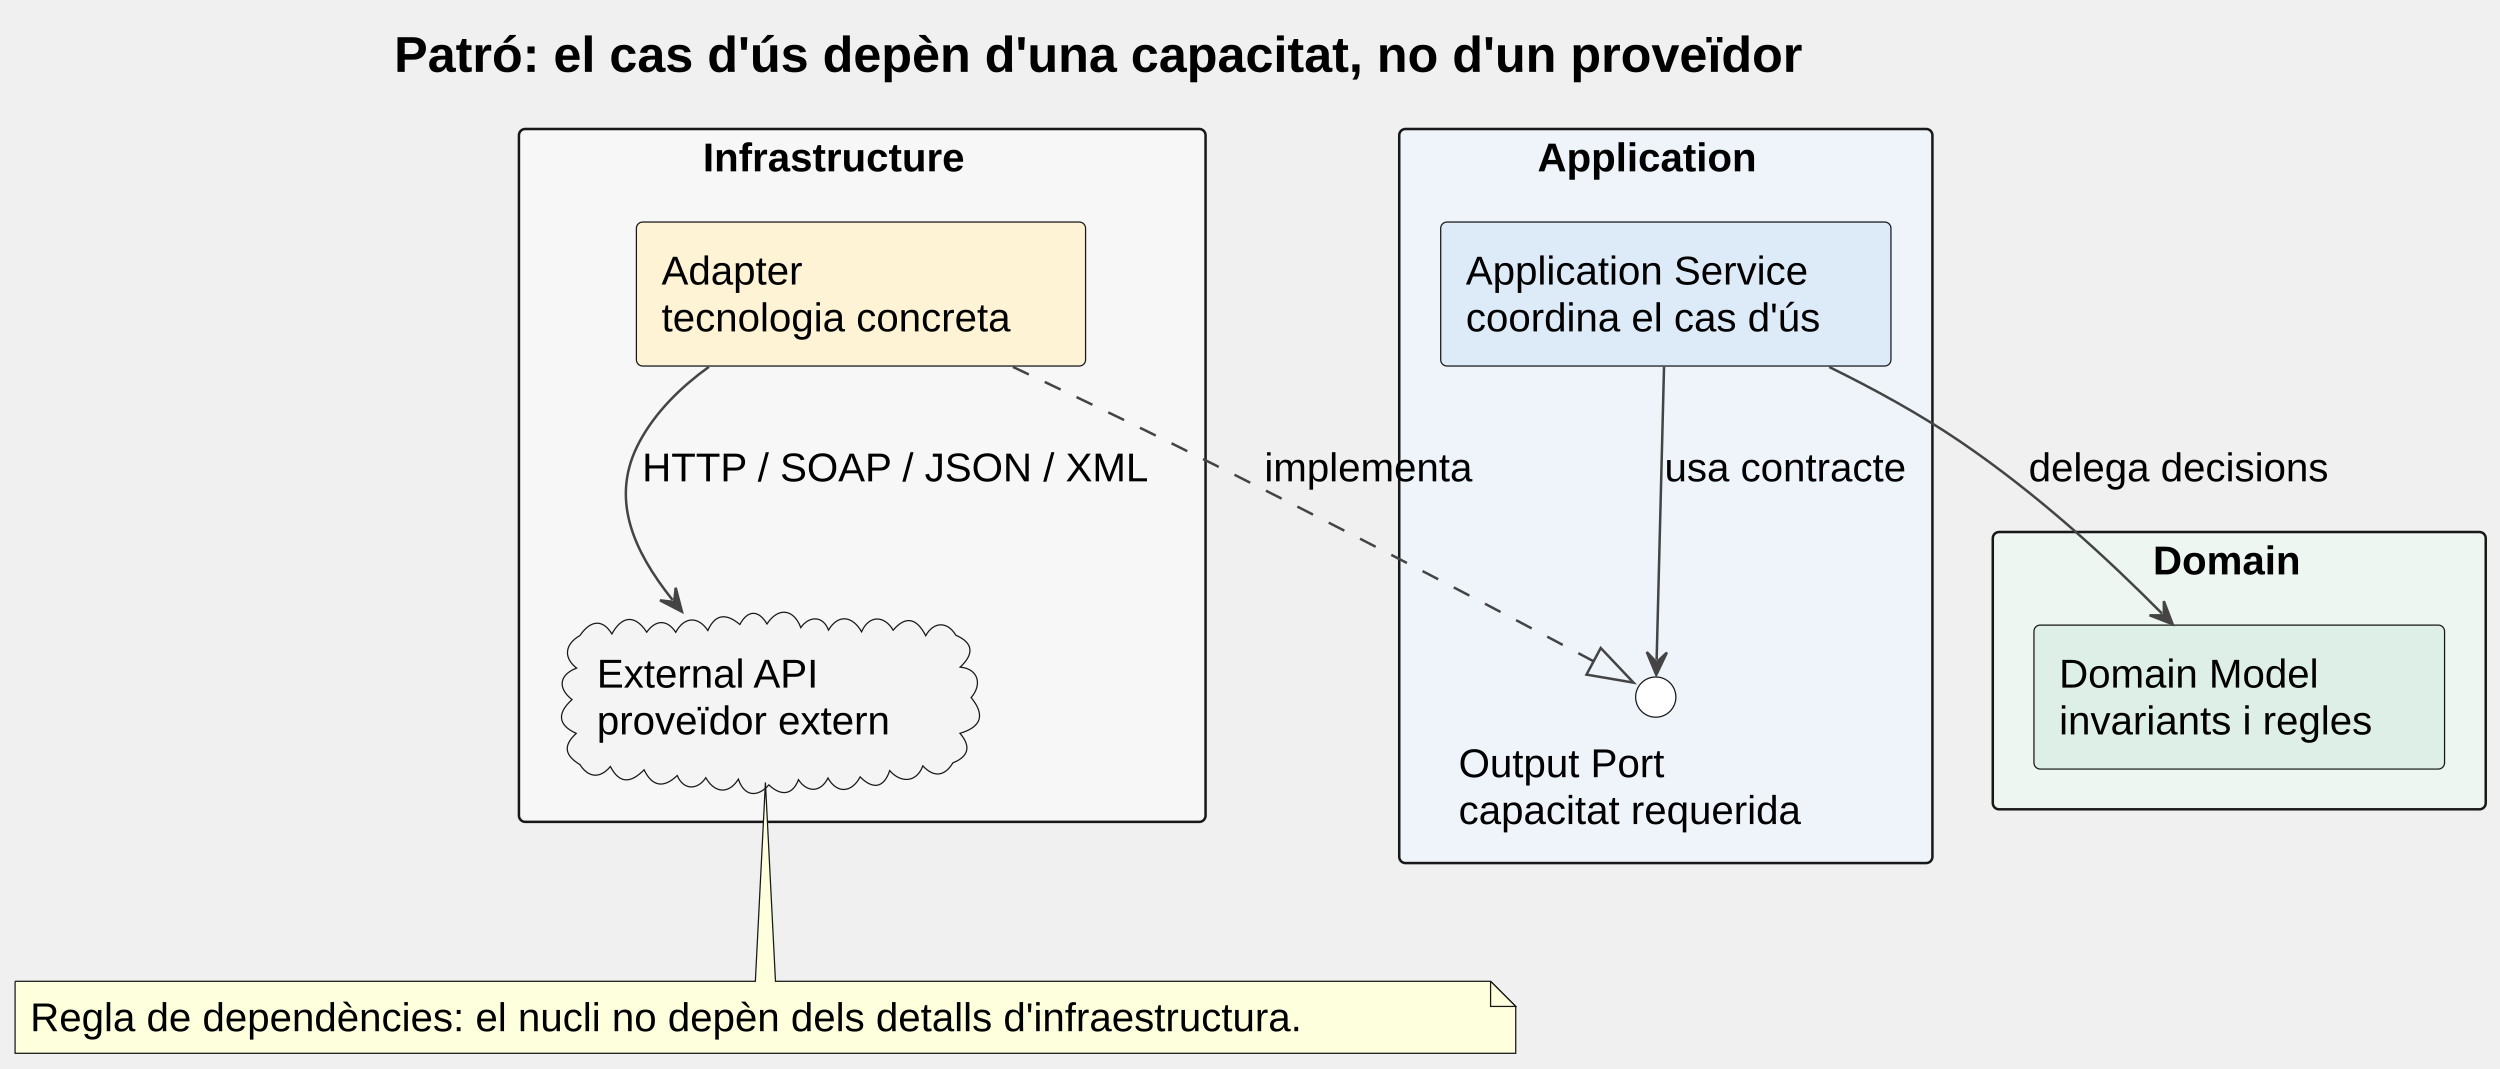
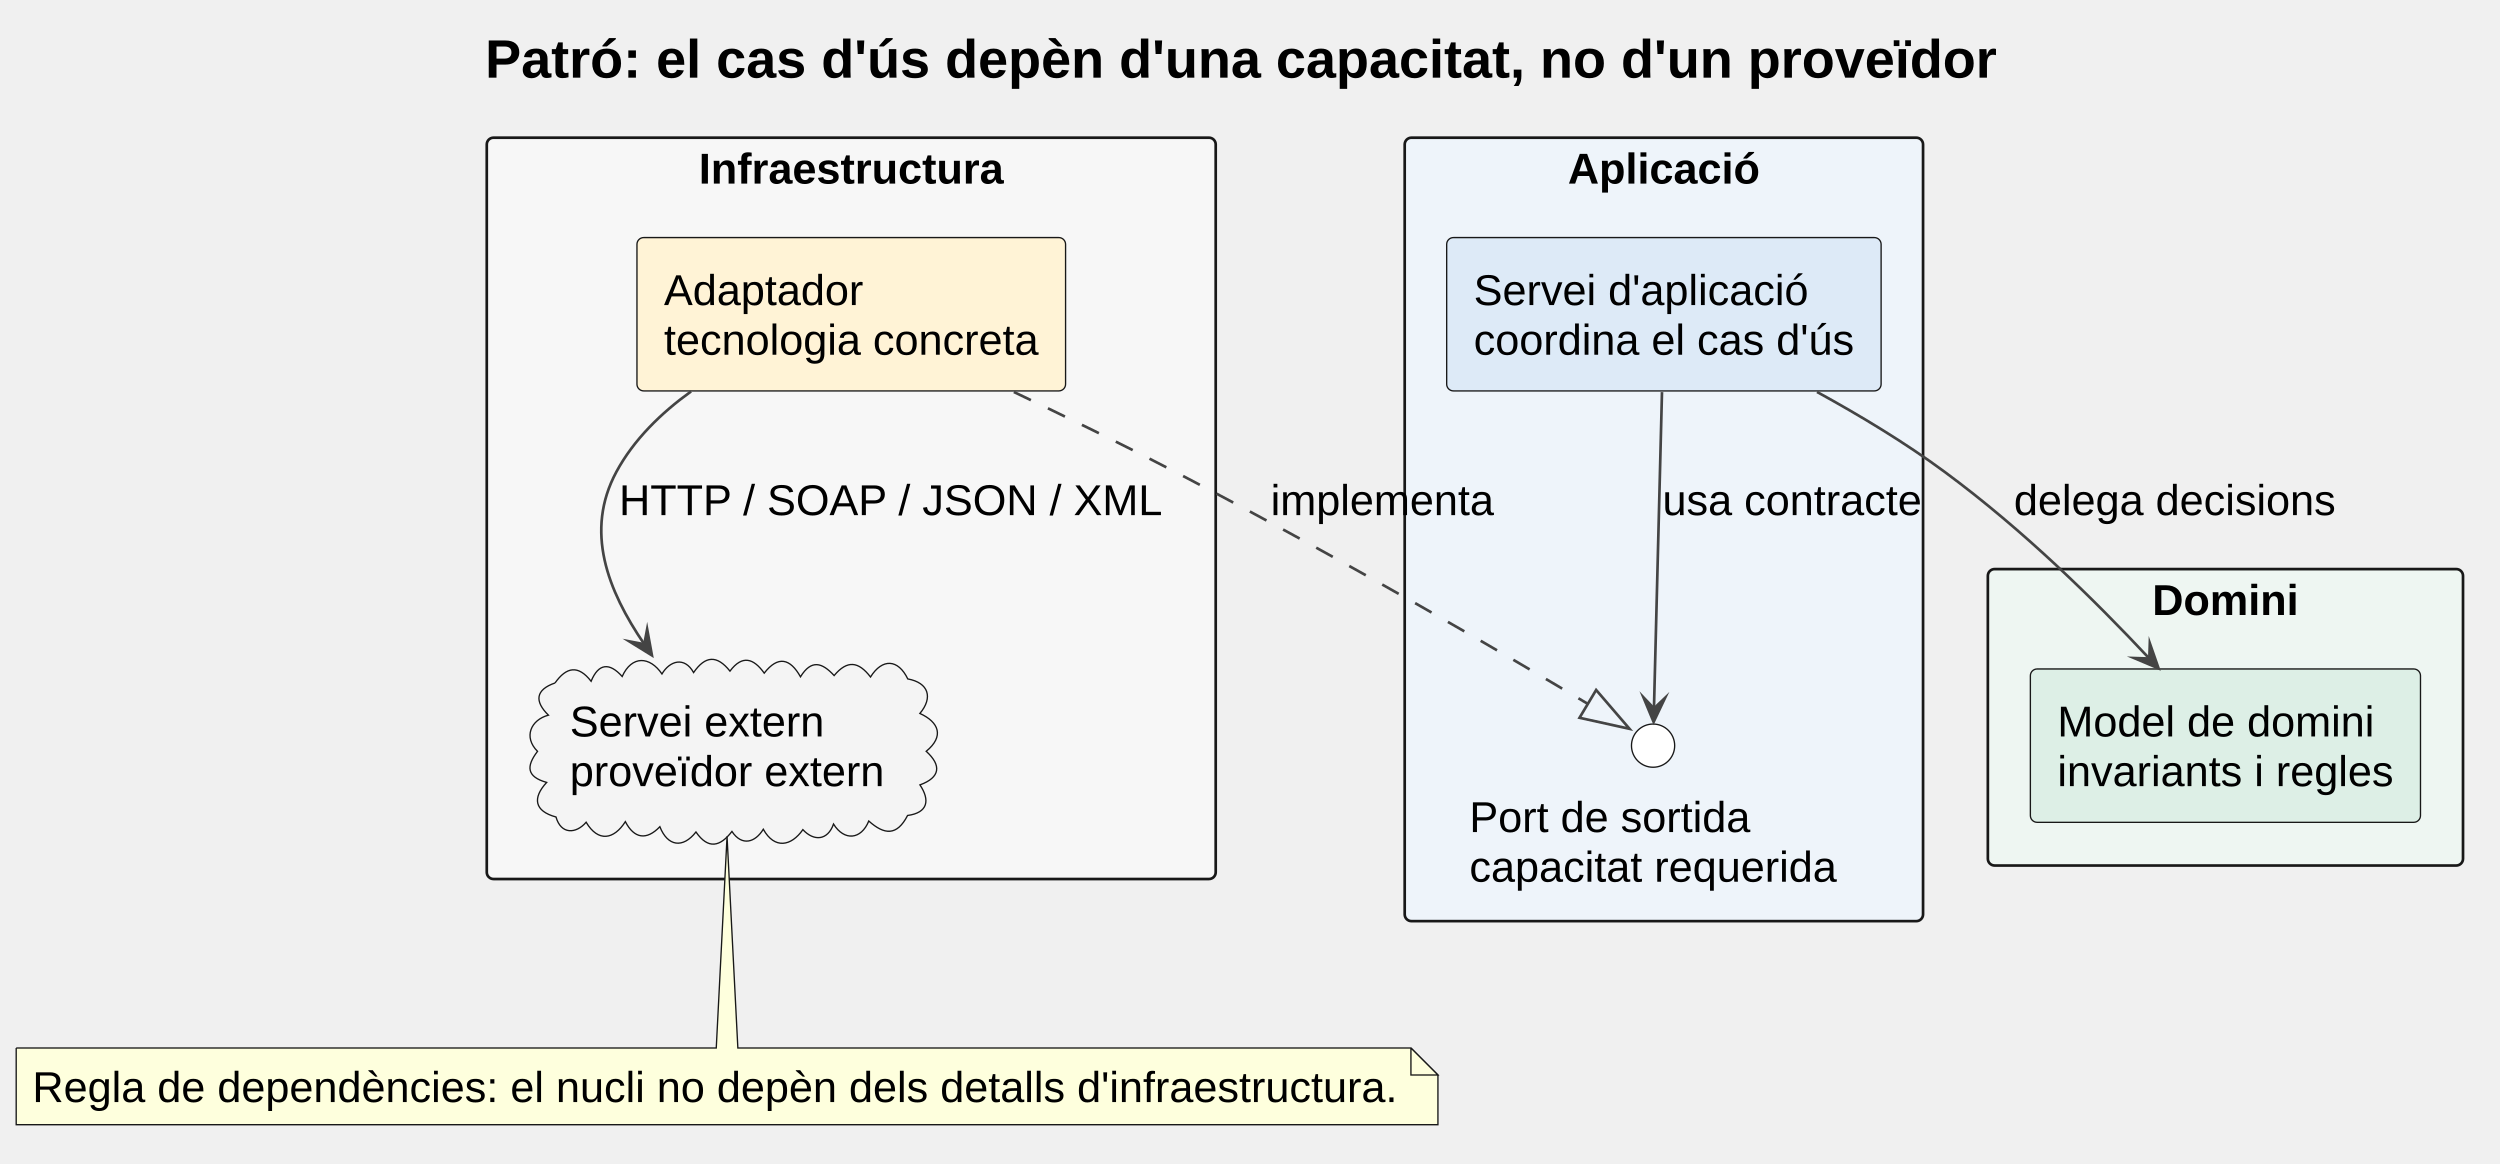
- <svg xmlns="http://www.w3.org/2000/svg" contentStyleType="text/css" data-diagram-type="DESCRIPTION" height="425px" preserveAspectRatio="none" style="width:994px;height:425px;background:#FFFFFF;" version="1.1" viewBox="0 0 994 425" width="994px" zoomAndPan="magnify">
+ <svg xmlns="http://www.w3.org/2000/svg" contentStyleType="text/css" data-diagram-type="DESCRIPTION" height="431px" preserveAspectRatio="none" style="width:926px;height:431px;background:#FFFFFF;" version="1.1" viewBox="0 0 926 431" width="926px" zoomAndPan="magnify">
  <defs />
  <g>
    <g class="title" data-source-line="1">
-       <text fill="#000000" font-family="Arial" font-size="20" font-weight="bold" lengthAdjust="spacing" textLength="666.934" x="156.698" y="28.564">Patró: el cas d'ús depèn d'una capacitat, no d'un proveïdor</text>
+       <text fill="#000000" font-family="Arial" font-size="20" font-weight="700" lengthAdjust="spacing" textLength="559.922" x="179.689" y="28.76">Patró: el cas d'ús depèn d'una capacitat, no d'un proveïdor</text>
    </g>
-     <g class="cluster" data-qualified-name="APP" data-source-line="12" id="ent0002">
-       <rect fill="#EEF4FA" height="291.88" rx="2.5" ry="2.5" style="stroke:#181818;stroke-width:1;" width="212" x="556.33" y="51.281" />
-       <text fill="#000000" font-family="Arial" font-size="16" font-weight="bold" lengthAdjust="spacing" textLength="102.055" x="611.303" y="68.133">Application</text>
+     <g class="cluster" data-qualified-name="APP" data-source-line="12" id="ent0001">
+       <rect fill="#EEF4FA" height="290.19" rx="2.5" ry="2.5" style="stroke:#181818;stroke-width:1;" width="192" x="520.3" y="50.998" />
+       <text fill="#000000" font-family="Arial" font-size="16" font-weight="700" lengthAdjust="spacing" textLength="71.133" x="580.734" y="68.006">Aplicació</text>
    </g>
-     <g class="cluster" data-qualified-name="DOM" data-source-line="17" id="ent0005">
-       <rect fill="#EEF6F2" height="110.25" rx="2.5" ry="2.5" style="stroke:#181818;stroke-width:1;" width="196" x="792.33" y="211.531" />
-       <text fill="#000000" font-family="Arial" font-size="16" font-weight="bold" lengthAdjust="spacing" textLength="68.617" x="856.021" y="228.383">Domain</text>
+     <g class="cluster" data-qualified-name="DOM" data-source-line="17" id="ent0004">
+       <rect fill="#EEF6F2" height="109.8" rx="2.5" ry="2.5" style="stroke:#181818;stroke-width:1;" width="176" x="736.3" y="210.788" />
+       <text fill="#000000" font-family="Arial" font-size="16" font-weight="700" lengthAdjust="spacing" textLength="54.219" x="797.191" y="227.796">Domini</text>
    </g>
-     <g class="cluster" data-qualified-name="INFRA" data-source-line="21" id="ent0007">
-       <rect fill="#F7F7F7" height="275.5" rx="2.5" ry="2.5" style="stroke:#181818;stroke-width:1;" width="273" x="206.33" y="51.281" />
-       <text fill="#000000" font-family="Arial" font-size="16" font-weight="bold" lengthAdjust="spacing" textLength="126.711" x="279.474" y="68.133">Infrastructure</text>
+     <g class="cluster" data-qualified-name="INFRA" data-source-line="21" id="ent0006">
+       <rect fill="#F7F7F7" height="274.59" rx="2.5" ry="2.5" style="stroke:#181818;stroke-width:1;" width="270" x="180.3" y="50.998" />
+       <text fill="#000000" font-family="Arial" font-size="16" font-weight="700" lengthAdjust="spacing" textLength="112.922" x="258.839" y="68.006">Infraestructura</text>
    </g>
-     <g class="entity" data-qualified-name="APP.SERVICE" data-source-line="13" id="ent0003">
-       <rect fill="#DDEAF7" height="57.25" rx="2.5" ry="2.5" style="stroke:#181818;stroke-width:0.5;" width="179.016" x="572.82" y="88.281" />
-       <text fill="#000000" font-family="Arial" font-size="16" lengthAdjust="spacing" textLength="153.617" x="582.82" y="113.133">Application Service</text>
-       <text fill="#000000" font-family="Arial" font-size="16" lengthAdjust="spacing" textLength="159.016" x="582.82" y="131.758">coordina el cas d'ús</text>
+     <g class="entity" data-qualified-name="APP.SERVICE" data-source-line="13" id="ent0002">
+       <rect fill="#DDEAF7" height="56.797" rx="2.5" ry="2.5" style="stroke:#181818;stroke-width:0.5;" width="160.914" x="535.85" y="87.998" />
+       <text fill="#000000" font-family="Arial" font-size="16" lengthAdjust="spacing" textLength="124.008" x="545.85" y="113.006">Servei d'aplicació</text>
+       <text fill="#000000" font-family="Arial" font-size="16" lengthAdjust="spacing" textLength="140.914" x="545.85" y="131.404">coordina el cas d'ús</text>
    </g>
-     <g class="entity" data-qualified-name="APP.PORT" data-source-line="14" id="ent0004">
-       <ellipse cx="658.33" cy="277.161" fill="#FFFFFF" rx="8" ry="8" style="stroke:#181818;stroke-width:0.5;" />
-       <text fill="#000000" font-family="Arial" font-size="16" lengthAdjust="spacing" textLength="92.953" x="579.936" y="309.013">Output Port</text>
-       <text fill="#000000" font-family="Arial" font-size="16" lengthAdjust="spacing" textLength="156.789" x="579.936" y="327.638">capacitat requerida</text>
+     <g class="entity" data-qualified-name="APP.PORT" data-source-line="14" id="ent0003">
+       <ellipse cx="612.3" cy="276.188" fill="#FFFFFF" rx="8" ry="8" style="stroke:#181818;stroke-width:0.5;" />
+       <text fill="#000000" font-family="Arial" font-size="16" lengthAdjust="spacing" textLength="104.055" x="544.257" y="308.196">Port de sortida</text>
+       <text fill="#000000" font-family="Arial" font-size="16" lengthAdjust="spacing" textLength="136.086" x="544.257" y="326.594">capacitat requerida</text>
    </g>
-     <g class="entity" data-qualified-name="DOM.DOMAIN" data-source-line="18" id="ent0006">
-       <rect fill="#DDEFE6" height="57.25" rx="2.5" ry="2.5" style="stroke:#181818;stroke-width:0.5;" width="163.258" x="808.7" y="248.531" />
-       <text fill="#000000" font-family="Arial" font-size="16" lengthAdjust="spacing" textLength="115.211" x="818.7" y="273.383">Domain Model</text>
-       <text fill="#000000" font-family="Arial" font-size="16" lengthAdjust="spacing" textLength="143.258" x="818.7" y="292.008">invariants i regles</text>
+     <g class="entity" data-qualified-name="DOM.DOMAIN" data-source-line="18" id="ent0005">
+       <rect fill="#DDEFE6" height="56.797" rx="2.5" ry="2.5" style="stroke:#181818;stroke-width:0.5;" width="144.5" x="752.05" y="247.788" />
+       <text fill="#000000" font-family="Arial" font-size="16" lengthAdjust="spacing" textLength="117.398" x="762.05" y="272.796">Model de domini</text>
+       <text fill="#000000" font-family="Arial" font-size="16" lengthAdjust="spacing" textLength="124.5" x="762.05" y="291.194">invariants i regles</text>
    </g>
-     <g class="entity" data-qualified-name="INFRA.ADAPTER" data-source-line="22" id="ent0008">
-       <rect fill="#FFF3D6" height="57.25" rx="2.5" ry="2.5" style="stroke:#181818;stroke-width:0.5;" width="178.594" x="253.03" y="88.281" />
-       <text fill="#000000" font-family="Arial" font-size="16" lengthAdjust="spacing" textLength="63.758" x="263.03" y="113.133">Adapter</text>
-       <text fill="#000000" font-family="Arial" font-size="16" lengthAdjust="spacing" textLength="158.594" x="263.03" y="131.758">tecnologia concreta</text>
+     <g class="entity" data-qualified-name="INFRA.ADAPTER" data-source-line="22" id="ent0007">
+       <rect fill="#FFF3D6" height="56.797" rx="2.5" ry="2.5" style="stroke:#181818;stroke-width:0.5;" width="158.758" x="235.93" y="87.998" />
+       <text fill="#000000" font-family="Arial" font-size="16" lengthAdjust="spacing" textLength="73.836" x="245.93" y="113.006">Adaptador</text>
+       <text fill="#000000" font-family="Arial" font-size="16" lengthAdjust="spacing" textLength="138.758" x="245.93" y="131.404">tecnologia concreta</text>
    </g>
-     <g class="entity" data-qualified-name="INFRA.API" data-source-line="23" id="ent0009">
-       <path d="M230.598,252.683 C234.168,247.378 239.111,245.296 243.293,252.038 C247.235,244.813 252.485,244.207 257.137,251.355 C260.604,246.414 265.244,246.137 268.673,251.397 C271.999,245.246 277.438,244.775 281.442,250.679 C284.49,243.792 288.989,243.931 294.151,248.289 C297.312,242.495 301.558,242.34 304.946,248.076 C309.347,241.365 315.536,241.969 318.396,249.528 C321.602,244.933 327.137,244.571 329.419,250.497 C333.477,243.769 339.169,245.174 342.559,251.187 C345.461,244.528 351.579,244.541 355.114,250.559 C360.53,244.218 364.803,246.359 368.062,252.752 C371.154,247.114 376.737,246.942 380.021,252.547 C387.37,255.743 387.079,260.281 381.785,265.235 C389.241,266.006 390.481,272.351 386.131,277.356 C391.813,284.333 390.2,289.025 381.693,291.573 C386.125,296.688 385.216,300.794 378.866,303.313 C375.563,308.797 371.253,309.178 366.928,304.515 C364.349,311.397 358.019,311.321 353.751,306.4 C351.37,313.529 346.945,313.883 341.988,308.903 C338.765,315.089 332.874,315.862 329.206,309.35 C326.354,315.107 320.955,315.288 317.472,310.021 C314.945,316.625 310.134,316.303 305.713,312.076 C301.126,317.188 295.915,316.731 293.581,309.805 C289.628,316.061 284.034,315.228 280.622,309.233 C277.297,314.249 271.75,314.244 269.268,308.355 C263.92,313.45 259.396,312.877 256.087,306.094 C251.037,311.168 246.51,312.087 242.689,304.765 C238.647,309.627 234.014,309.346 230.591,304.028 C224.628,300.334 223.687,296.644 229.101,291.587 C221.457,288.16 221.725,283.269 227.431,278.179 C221.678,273.601 222.237,268.351 229.25,265.622 C223.623,261.243 224.91,255.883 230.598,252.683" fill="#F4F4F4" style="stroke:#181818;stroke-width:0.5;" />
-       <text fill="#000000" font-family="Arial" font-size="16" lengthAdjust="spacing" textLength="97.062" x="237.31" y="273.383">External API</text>
-       <text fill="#000000" font-family="Arial" font-size="16" lengthAdjust="spacing" textLength="134.039" x="237.31" y="292.008">proveïdor extern</text>
+     <g class="entity" data-qualified-name="INFRA.API" data-source-line="23" id="ent0008">
+       <path d="M205.578,252.975 C209.794,247.016 214.147,246.179 218.942,252.337 C221.746,245.551 225.804,245.388 230.452,250.562 C234.031,242.672 240.683,243.046 245.187,249.62 C248.091,244.734 253.527,243.066 256.908,249.107 C261.247,242.831 265.556,242.546 270.38,248.577 C274.971,242.441 279.154,243.857 283.065,249.321 C288.232,242.718 292.687,243.92 296.5,250.681 C300.546,244.163 304.497,245.376 308.957,250.226 C313.874,244.383 317.974,244.973 322.439,250.75 C326.793,243.801 332.646,244.036 336.245,251.474 C344.004,252.891 345.662,258.391 340.731,264.261 C347.81,267.507 349.837,272.731 343.07,278.286 C348.821,283.506 348.292,287.985 340.75,290.727 C344.509,296.365 343.781,301.022 336.166,302.058 C332.211,309.718 327.582,309.265 321.796,304.111 C318.961,311.062 312.723,311.599 308.736,305.241 C306.567,311.367 301.466,311.705 297.385,307.302 C293.081,313.477 286.895,314.642 282.725,307.158 C279.732,312.047 274.841,313.575 271.111,307.973 C266.741,313.631 262.339,314.739 257.784,308.175 C252.921,314.374 247.301,313.53 244.411,306.221 C239.462,311.369 234.899,310.646 231.632,304.343 C227.371,311.021 221.577,312.049 217.105,304.56 C213.34,308.931 207.803,309.148 205.937,302.616 C197.916,300.441 197.15,295.586 202.478,289.807 C195.006,287.696 194.874,283.848 199.095,278.299 C193.786,272.997 196.631,266.638 203.133,264.893 C197.958,259.806 198.289,255.505 205.578,252.975" fill="#F4F4F4" style="stroke:#181818;stroke-width:0.5;" />
+       <text fill="#000000" font-family="Arial" font-size="16" lengthAdjust="spacing" textLength="94.266" x="211.05" y="272.796">Servei extern</text>
+       <text fill="#000000" font-family="Arial" font-size="16" lengthAdjust="spacing" textLength="116.508" x="211.05" y="291.194">proveïdor extern</text>
    </g>
-     <g class="entity" data-qualified-name="GMN14" data-source-line="32" id="ent0015">
-       <path d="M6,390.161 L6,418.786 A0,0 0 0 0 6,418.786 L602.656,418.786 A0,0 0 0 0 602.656,418.786 L602.656,400.161 L592.656,390.161 L308.33,390.161 L304.33,311.081 L300.33,390.161 L6,390.161 A0,0 0 0 0 6,390.161" fill="#FEFFDD" style="stroke:#181818;stroke-width:0.5;" />
-       <path d="M592.656,390.161 L592.656,400.161 L602.656,400.161 L592.656,390.161" fill="#FEFFDD" style="stroke:#181818;stroke-width:0.5;" />
-       <text fill="#000000" font-family="Arial" font-size="16" lengthAdjust="spacing" textLength="575.656" x="12" y="410.013">Regla de dependències: el nucli no depèn dels detalls d'infraestructura.</text>
+     <g class="entity" data-qualified-name="GMN13" data-source-line="32" id="ent0014">
+       <path d="M6,388.188 L6,416.587 A0,0 0 0 0 6,416.587 L532.609,416.587 A0,0 0 0 0 532.609,416.587 L532.609,398.188 L522.609,388.188 L273.3,388.188 L269.3,309.818 L265.3,388.188 L6,388.188 A0,0 0 0 0 6,388.188" fill="#FEFFDD" style="stroke:#181818;stroke-width:0.5;" />
+       <path d="M522.609,388.188 L522.609,398.188 L532.609,398.188 L522.609,388.188" fill="#FEFFDD" style="stroke:#181818;stroke-width:0.5;" />
+       <text fill="#000000" font-family="Arial" font-size="16" lengthAdjust="spacing" textLength="505.609" x="12" y="408.196">Regla de dependències: el nucli no depèn dels detalls d'infraestructura.</text>
    </g>
-     <g class="link" data-entity-1="ent0003" data-entity-2="ent0006" data-link-type="dependency" data-source-line="26" id="lnk10">
-       <path d="M727.28,145.911 C744.74,154.491 763.22,164.581 779.33,175.531 C810.73,196.881 838.194,222.352 859.624,243.952" fill="none" id="SERVICE-to-DOMAIN" style="stroke:#444444;stroke-width:1;" />
-       <polygon fill="#444444" points="863.85,248.211,860.351,239.005,860.328,244.662,854.672,244.639,863.85,248.211" style="stroke:#444444;stroke-width:1;" />
-       <text fill="#000000" font-family="Arial" font-size="16" lengthAdjust="spacing" textLength="133.625" x="806.59" y="191.383">delega decisions</text>
+     <g class="link" data-entity-1="ent0002" data-entity-2="ent0005" data-link-type="dependency" data-source-line="26" id="lnk9">
+       <path d="M673.02,145.178 C688.85,153.858 705.71,164.008 720.3,174.788 C749.78,196.558 776.041,222.499 796.111,243.919" fill="none" id="SERVICE-to-DOMAIN" style="stroke:#444444;stroke-width:1;" />
+       <polygon fill="#444444" points="799.53,247.568,796.295,238.266,796.111,243.919,790.457,243.735,799.53,247.568" style="stroke:#444444;stroke-width:1;stroke-linejoin:miter;stroke-miterlimit:10;" />
+       <text fill="#000000" font-family="Arial" font-size="16" lengthAdjust="spacing" textLength="119.195" x="745.94" y="190.796">delega decisions</text>
    </g>
-     <g class="link" data-entity-1="ent0003" data-entity-2="ent0004" data-link-type="dependency" data-source-line="27" id="lnk11">
-       <path d="M661.62,145.831 C660.68,182.921 659.23,240.313 658.68,262.343" fill="none" id="SERVICE-to-PORT" style="stroke:#444444;stroke-width:1;" />
-       <polygon fill="#444444" points="658.53,268.341,662.753,259.444,658.655,263.343,654.756,259.244,658.53,268.341" style="stroke:#444444;stroke-width:1;" />
-       <text fill="#000000" font-family="Arial" font-size="16" lengthAdjust="spacing" textLength="109.664" x="661.8" y="191.383">usa contracte</text>
+     <g class="link" data-entity-1="ent0002" data-entity-2="ent0003" data-link-type="dependency" data-source-line="27" id="lnk10">
+       <path d="M615.6,145.238 C614.66,182.228 613.188,240.44 612.628,262.4" fill="none" id="SERVICE-to-PORT" style="stroke:#444444;stroke-width:1;" />
+       <polygon fill="#444444" points="612.5,267.398,616.728,258.503,612.628,262.4,608.731,258.299,612.5,267.398" style="stroke:#444444;stroke-width:1;stroke-linejoin:miter;stroke-miterlimit:10;" />
+       <text fill="#000000" font-family="Arial" font-size="16" lengthAdjust="spacing" textLength="96.055" x="615.78" y="190.796">usa contracte</text>
    </g>
-     <g class="link" data-entity-1="ent0008" data-entity-2="ent0004" data-link-type="extension" data-source-line="28" id="lnk12">
-       <path d="M402.73,145.891 C422.45,155.171 444.39,165.651 464.33,175.531 C536.41,211.231 606.275,248.328 633.615,262.938" fill="none" id="ADAPTER-to-PORT" style="stroke:#444444;stroke-width:1;stroke-dasharray:7,7;" />
-       <polygon fill="none" points="649.49,271.421,636.442,257.646,630.787,268.229,649.49,271.421" style="stroke:#444444;stroke-width:1;" />
-       <text fill="#000000" font-family="Arial" font-size="16" lengthAdjust="spacing" textLength="96.125" x="502.71" y="191.383">implementa</text>
+     <g class="link" data-entity-1="ent0007" data-entity-2="ent0003" data-link-type="extension" data-source-line="28" id="lnk11">
+       <path d="M375.53,145.188 C394.77,154.338 416.06,164.748 435.3,174.788 C501.07,209.118 562.602,245.448 588.132,260.719" fill="none" id="ADAPTER-to-PORT" style="stroke:#444444;stroke-width:1;stroke-dasharray:7,7;" />
+       <polygon fill="none" points="603.58,269.958,591.212,255.569,585.053,265.868,603.58,269.958" style="stroke:#444444;stroke-width:1;stroke-linejoin:miter;stroke-miterlimit:10;" />
+       <text fill="#000000" font-family="Arial" font-size="16" lengthAdjust="spacing" textLength="82.703" x="470.65" y="190.796">implementa</text>
    </g>
-     <g class="link" data-entity-1="ent0008" data-entity-2="ent0009" data-link-type="dependency" data-source-line="29" id="lnk13">
-       <path d="M281.88,145.841 C270.82,153.811 260.75,163.641 254.33,175.531 C242.27,197.841 251.607,218.752 267.406,238.542" fill="none" id="ADAPTER-to-API" style="stroke:#444444;stroke-width:1;" />
-       <polygon fill="#444444" points="271.15,243.231,268.661,233.702,268.03,239.324,262.409,238.694,271.15,243.231" style="stroke:#444444;stroke-width:1;" />
-       <text fill="#000000" font-family="Arial" font-size="16" lengthAdjust="spacing" textLength="204.375" x="255.33" y="191.383">HTTP / SOAP / JSON / XML</text>
+     <g class="link" data-entity-1="ent0007" data-entity-2="ent0008" data-link-type="dependency" data-source-line="29" id="lnk12">
+       <path d="M255.98,144.978 C244.87,152.968 234.74,162.838 228.3,174.788 C216.53,196.678 224.973,218.557 238.653,238.617" fill="none" id="ADAPTER-to-API" style="stroke:#444444;stroke-width:1;" />
+       <polygon fill="#444444" points="241.47,242.748,239.704,233.059,238.653,238.617,233.095,237.566,241.47,242.748" style="stroke:#444444;stroke-width:1;stroke-linejoin:miter;stroke-miterlimit:10;" />
+       <text fill="#000000" font-family="Arial" font-size="16" lengthAdjust="spacing" textLength="201.812" x="229.3" y="190.796">HTTP / SOAP / JSON / XML</text>
    </g>
  </g>
</svg>
